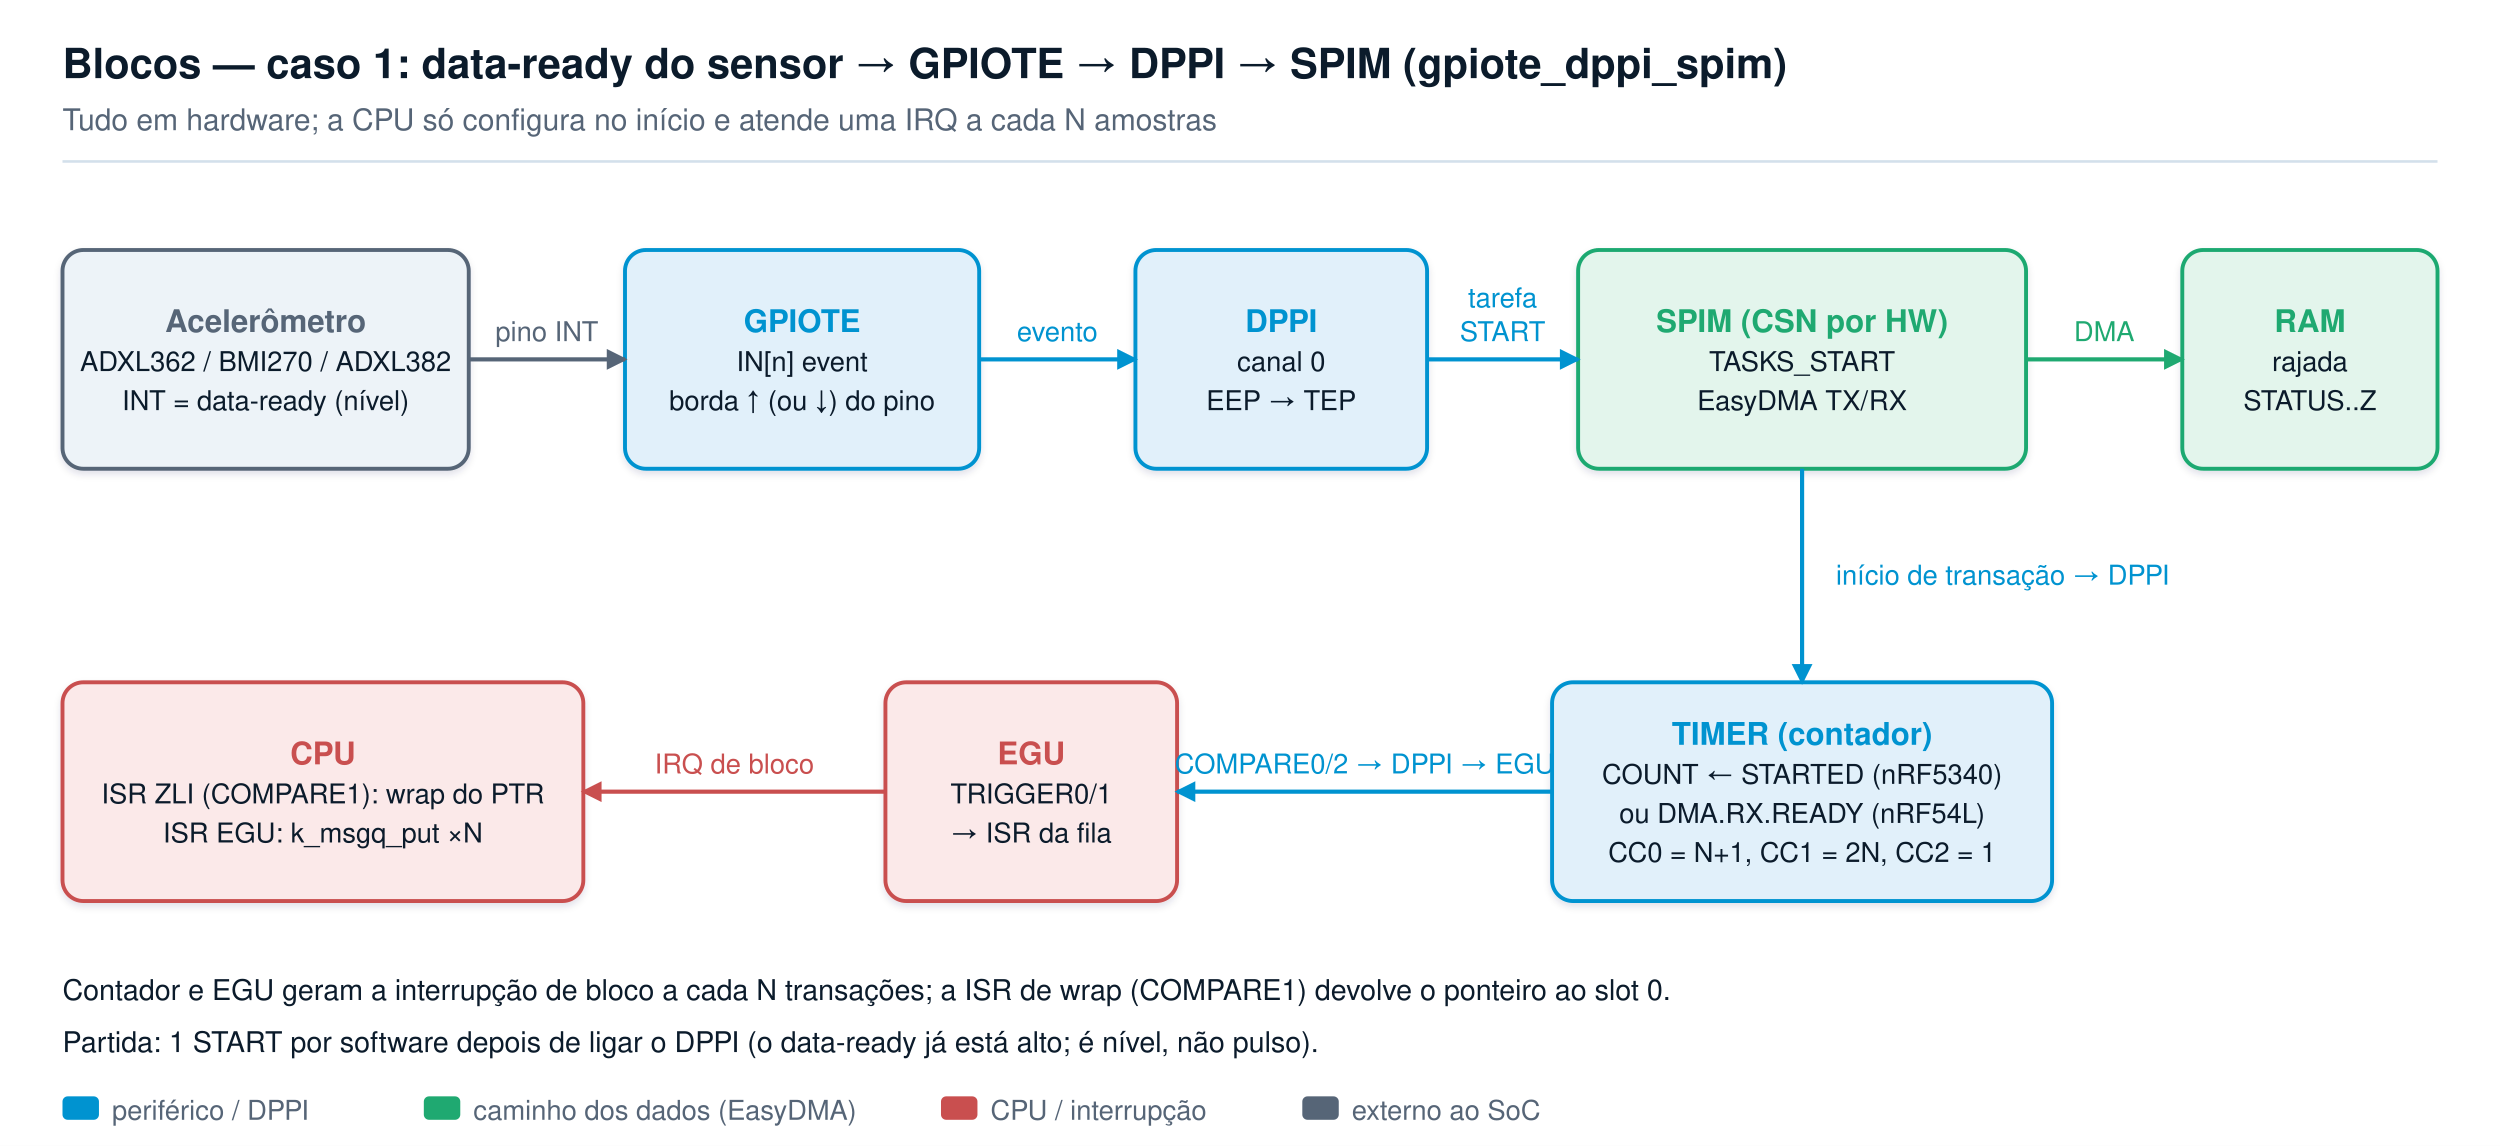
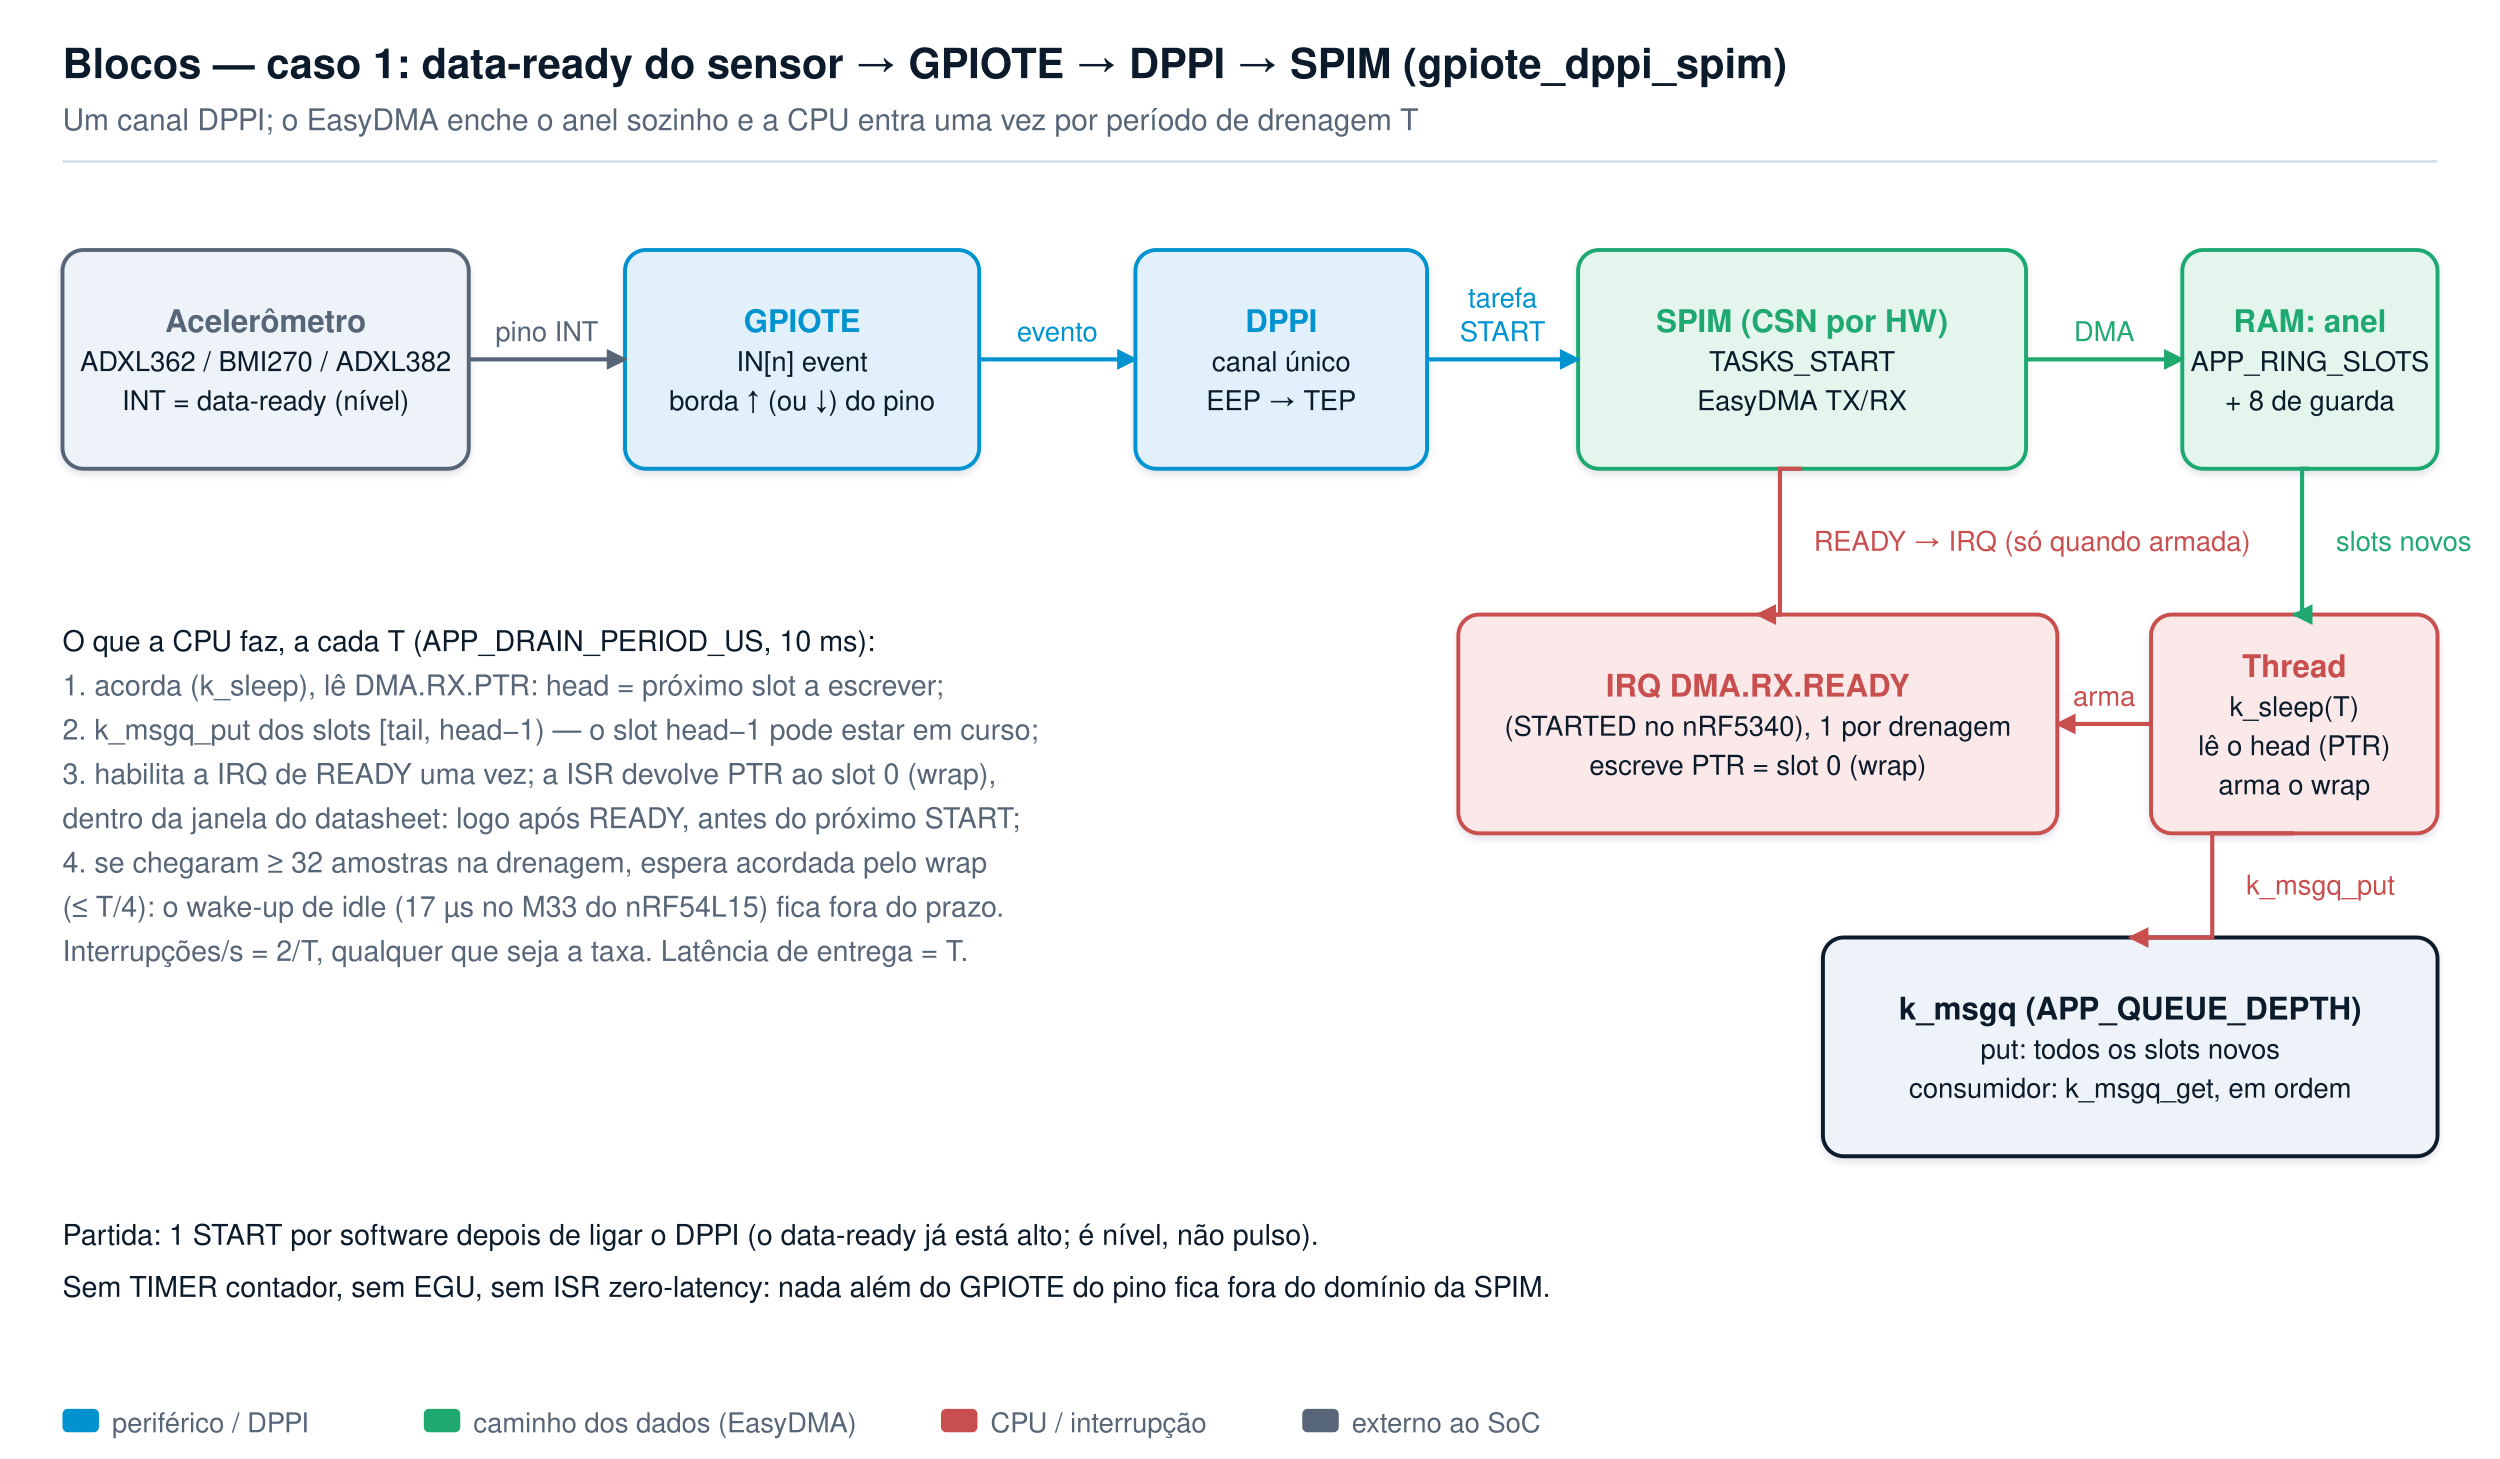
- <svg xmlns="http://www.w3.org/2000/svg" width="960" height="440" viewBox="0 0 960 440">
+ <svg xmlns="http://www.w3.org/2000/svg" width="960" height="560" viewBox="0 0 960 560">
  <defs>
    <marker id="arr" markerWidth="9" markerHeight="9" refX="7" refY="4.5" orient="auto" markerUnits="userSpaceOnUse">
      <path d="M0,0.5 L8,4.5 L0,8.5 z" fill="#566577" />
    </marker>
    <marker id="arr-blue" markerWidth="9" markerHeight="9" refX="7" refY="4.5" orient="auto" markerUnits="userSpaceOnUse">
      <path d="M0,0.5 L8,4.5 L0,8.5 z" fill="#0093D0" />
    </marker>
    <marker id="arr-green" markerWidth="9" markerHeight="9" refX="7" refY="4.5" orient="auto" markerUnits="userSpaceOnUse">
      <path d="M0,0.5 L8,4.5 L0,8.5 z" fill="#1FA971" />
    </marker>
    <marker id="arr-red" markerWidth="9" markerHeight="9" refX="7" refY="4.5" orient="auto" markerUnits="userSpaceOnUse">
      <path d="M0,0.5 L8,4.5 L0,8.5 z" fill="#C94F4F" />
    </marker>
    <filter id="shadow" x="-5%" y="-5%" width="110%" height="120%">
      <feDropShadow dx="0" dy="1.5" stdDeviation="1.5" flood-color="#00224E" flood-opacity="0.12" />
    </filter>
    <pattern id="hatch" width="6" height="6" patternUnits="userSpaceOnUse" patternTransform="rotate(45)">
      <line x1="0" y1="0" x2="0" y2="6" stroke="#D3E0EB" stroke-width="2" />
    </pattern>
  </defs>
  <rect width="100%" height="100%" fill="white" />
  <text x="24" y="30" fill="#0B1B2B" font-family="Segoe UI, Helvetica Neue, Helvetica, Arial, sans-serif" font-size="16" font-weight="600">Blocos — caso 1: data-ready do sensor → GPIOTE → DPPI → SPIM (gpiote_dppi_spim)</text>
-   <text x="24" y="50" fill="#566577" font-family="Segoe UI, Helvetica Neue, Helvetica, Arial, sans-serif" font-size="11.5">Tudo em hardware; a CPU só configura no início e atende uma IRQ a cada N amostras</text>
+   <text x="24" y="50" fill="#566577" font-family="Segoe UI, Helvetica Neue, Helvetica, Arial, sans-serif" font-size="11.5">Um canal DPPI; o EasyDMA enche o anel sozinho e a CPU entra uma vez por período de drenagem T</text>
  <line x1="24" y1="62" x2="936" y2="62" stroke="#D3E0EB" stroke-width="1" />
  <rect x="24" y="96" width="156" height="84" rx="8" fill="#EDF3F8" stroke="#566577" stroke-width="1.5" filter="url(#shadow)" />
  <text x="102.0" y="127.5" text-anchor="middle" fill="#566577" font-family="Segoe UI, Helvetica Neue, Helvetica, Arial, sans-serif" font-size="12" font-weight="600">Acelerômetro</text>
  <text x="102.0" y="142.5" text-anchor="middle" fill="#0B1B2B" font-family="Segoe UI, Helvetica Neue, Helvetica, Arial, sans-serif" font-size="10.5">ADXL362 / BMI270 / ADXL382</text>
  <text x="102.0" y="157.5" text-anchor="middle" fill="#0B1B2B" font-family="Segoe UI, Helvetica Neue, Helvetica, Arial, sans-serif" font-size="10.5">INT = data-ready (nível)</text>
  <rect x="240" y="96" width="136" height="84" rx="8" fill="#E1F0FA" stroke="#0093D0" stroke-width="1.5" filter="url(#shadow)" />
  <text x="308.0" y="127.5" text-anchor="middle" fill="#0093D0" font-family="Segoe UI, Helvetica Neue, Helvetica, Arial, sans-serif" font-size="12" font-weight="600">GPIOTE</text>
  <text x="308.0" y="142.5" text-anchor="middle" fill="#0B1B2B" font-family="Segoe UI, Helvetica Neue, Helvetica, Arial, sans-serif" font-size="10.5">IN[n] event</text>
  <text x="308.0" y="157.5" text-anchor="middle" fill="#0B1B2B" font-family="Segoe UI, Helvetica Neue, Helvetica, Arial, sans-serif" font-size="10.5">borda ↑ (ou ↓) do pino</text>
  <rect x="436" y="96" width="112" height="84" rx="8" fill="#E1F0FA" stroke="#0093D0" stroke-width="1.5" filter="url(#shadow)" />
  <text x="492.0" y="127.5" text-anchor="middle" fill="#0093D0" font-family="Segoe UI, Helvetica Neue, Helvetica, Arial, sans-serif" font-size="12" font-weight="600">DPPI</text>
-   <text x="492.0" y="142.5" text-anchor="middle" fill="#0B1B2B" font-family="Segoe UI, Helvetica Neue, Helvetica, Arial, sans-serif" font-size="10.5">canal 0</text>
+   <text x="492.0" y="142.5" text-anchor="middle" fill="#0B1B2B" font-family="Segoe UI, Helvetica Neue, Helvetica, Arial, sans-serif" font-size="10.5">canal único</text>
  <text x="492.0" y="157.5" text-anchor="middle" fill="#0B1B2B" font-family="Segoe UI, Helvetica Neue, Helvetica, Arial, sans-serif" font-size="10.5">EEP → TEP</text>
  <rect x="606" y="96" width="172" height="84" rx="8" fill="#E3F5EC" stroke="#1FA971" stroke-width="1.5" filter="url(#shadow)" />
  <text x="692.0" y="127.5" text-anchor="middle" fill="#1FA971" font-family="Segoe UI, Helvetica Neue, Helvetica, Arial, sans-serif" font-size="12" font-weight="600">SPIM (CSN por HW)</text>
  <text x="692.0" y="142.5" text-anchor="middle" fill="#0B1B2B" font-family="Segoe UI, Helvetica Neue, Helvetica, Arial, sans-serif" font-size="10.5">TASKS_START</text>
  <text x="692.0" y="157.5" text-anchor="middle" fill="#0B1B2B" font-family="Segoe UI, Helvetica Neue, Helvetica, Arial, sans-serif" font-size="10.5">EasyDMA TX/RX</text>
  <rect x="838" y="96" width="98" height="84" rx="8" fill="#E3F5EC" stroke="#1FA971" stroke-width="1.5" filter="url(#shadow)" />
-   <text x="887.0" y="127.5" text-anchor="middle" fill="#1FA971" font-family="Segoe UI, Helvetica Neue, Helvetica, Arial, sans-serif" font-size="12" font-weight="600">RAM</text>
-   <text x="887.0" y="142.5" text-anchor="middle" fill="#0B1B2B" font-family="Segoe UI, Helvetica Neue, Helvetica, Arial, sans-serif" font-size="10.5">rajada</text>
-   <text x="887.0" y="157.5" text-anchor="middle" fill="#0B1B2B" font-family="Segoe UI, Helvetica Neue, Helvetica, Arial, sans-serif" font-size="10.5">STATUS..Z</text>
-   <rect x="596" y="262" width="192" height="84" rx="8" fill="#E1F0FA" stroke="#0093D0" stroke-width="1.5" filter="url(#shadow)" />
-   <text x="692.0" y="286.0" text-anchor="middle" fill="#0093D0" font-family="Segoe UI, Helvetica Neue, Helvetica, Arial, sans-serif" font-size="12" font-weight="600">TIMER (contador)</text>
-   <text x="692.0" y="301.0" text-anchor="middle" fill="#0B1B2B" font-family="Segoe UI, Helvetica Neue, Helvetica, Arial, sans-serif" font-size="10.5">COUNT ← STARTED (nRF5340)</text>
-   <text x="692.0" y="316.0" text-anchor="middle" fill="#0B1B2B" font-family="Segoe UI, Helvetica Neue, Helvetica, Arial, sans-serif" font-size="10.5">ou DMA.RX.READY (nRF54L)</text>
-   <text x="692.0" y="331.0" text-anchor="middle" fill="#0B1B2B" font-family="Segoe UI, Helvetica Neue, Helvetica, Arial, sans-serif" font-size="10.5">CC0 = N+1, CC1 = 2N, CC2 = 1</text>
-   <rect x="340" y="262" width="112" height="84" rx="8" fill="#FBE9E9" stroke="#C94F4F" stroke-width="1.5" filter="url(#shadow)" />
-   <text x="396.0" y="293.5" text-anchor="middle" fill="#C94F4F" font-family="Segoe UI, Helvetica Neue, Helvetica, Arial, sans-serif" font-size="12" font-weight="600">EGU</text>
-   <text x="396.0" y="308.5" text-anchor="middle" fill="#0B1B2B" font-family="Segoe UI, Helvetica Neue, Helvetica, Arial, sans-serif" font-size="10.5">TRIGGER0/1</text>
-   <text x="396.0" y="323.5" text-anchor="middle" fill="#0B1B2B" font-family="Segoe UI, Helvetica Neue, Helvetica, Arial, sans-serif" font-size="10.5">→ ISR da fila</text>
-   <rect x="24" y="262" width="200" height="84" rx="8" fill="#FBE9E9" stroke="#C94F4F" stroke-width="1.5" filter="url(#shadow)" />
-   <text x="124.0" y="293.5" text-anchor="middle" fill="#C94F4F" font-family="Segoe UI, Helvetica Neue, Helvetica, Arial, sans-serif" font-size="12" font-weight="600">CPU</text>
-   <text x="124.0" y="308.5" text-anchor="middle" fill="#0B1B2B" font-family="Segoe UI, Helvetica Neue, Helvetica, Arial, sans-serif" font-size="10.5">ISR ZLI (COMPARE1): wrap do PTR</text>
-   <text x="124.0" y="323.5" text-anchor="middle" fill="#0B1B2B" font-family="Segoe UI, Helvetica Neue, Helvetica, Arial, sans-serif" font-size="10.5">ISR EGU: k_msgq_put ×N</text>
+   <text x="887.0" y="127.5" text-anchor="middle" fill="#1FA971" font-family="Segoe UI, Helvetica Neue, Helvetica, Arial, sans-serif" font-size="12" font-weight="600">RAM: anel</text>
+   <text x="887.0" y="142.5" text-anchor="middle" fill="#0B1B2B" font-family="Segoe UI, Helvetica Neue, Helvetica, Arial, sans-serif" font-size="10.5">APP_RING_SLOTS</text>
+   <text x="887.0" y="157.5" text-anchor="middle" fill="#0B1B2B" font-family="Segoe UI, Helvetica Neue, Helvetica, Arial, sans-serif" font-size="10.5">+ 8 de guarda</text>
+   <rect x="560" y="236" width="230" height="84" rx="8" fill="#FBE9E9" stroke="#C94F4F" stroke-width="1.5" filter="url(#shadow)" />
+   <text x="675.0" y="267.5" text-anchor="middle" fill="#C94F4F" font-family="Segoe UI, Helvetica Neue, Helvetica, Arial, sans-serif" font-size="12" font-weight="600">IRQ DMA.RX.READY</text>
+   <text x="675.0" y="282.5" text-anchor="middle" fill="#0B1B2B" font-family="Segoe UI, Helvetica Neue, Helvetica, Arial, sans-serif" font-size="10.5">(STARTED no nRF5340), 1 por drenagem</text>
+   <text x="675.0" y="297.5" text-anchor="middle" fill="#0B1B2B" font-family="Segoe UI, Helvetica Neue, Helvetica, Arial, sans-serif" font-size="10.5">escreve PTR = slot 0 (wrap)</text>
+   <rect x="826" y="236" width="110" height="84" rx="8" fill="#FBE9E9" stroke="#C94F4F" stroke-width="1.5" filter="url(#shadow)" />
+   <text x="881.0" y="260.0" text-anchor="middle" fill="#C94F4F" font-family="Segoe UI, Helvetica Neue, Helvetica, Arial, sans-serif" font-size="12" font-weight="600">Thread</text>
+   <text x="881.0" y="275.0" text-anchor="middle" fill="#0B1B2B" font-family="Segoe UI, Helvetica Neue, Helvetica, Arial, sans-serif" font-size="10.5">k_sleep(T)</text>
+   <text x="881.0" y="290.0" text-anchor="middle" fill="#0B1B2B" font-family="Segoe UI, Helvetica Neue, Helvetica, Arial, sans-serif" font-size="10.5">lê o head (PTR)</text>
+   <text x="881.0" y="305.0" text-anchor="middle" fill="#0B1B2B" font-family="Segoe UI, Helvetica Neue, Helvetica, Arial, sans-serif" font-size="10.5">arma o wrap</text>
+   <rect x="700" y="360" width="236" height="84" rx="8" fill="#EDF3F8" stroke="#0B1B2B" stroke-width="1.5" filter="url(#shadow)" />
+   <text x="818.0" y="391.5" text-anchor="middle" fill="#0B1B2B" font-family="Segoe UI, Helvetica Neue, Helvetica, Arial, sans-serif" font-size="12" font-weight="600">k_msgq (APP_QUEUE_DEPTH)</text>
+   <text x="818.0" y="406.5" text-anchor="middle" fill="#0B1B2B" font-family="Segoe UI, Helvetica Neue, Helvetica, Arial, sans-serif" font-size="10.5">put: todos os slots novos</text>
+   <text x="818.0" y="421.5" text-anchor="middle" fill="#0B1B2B" font-family="Segoe UI, Helvetica Neue, Helvetica, Arial, sans-serif" font-size="10.5">consumidor: k_msgq_get, em ordem</text>
+   <path d="M778,138.0 L838,138.0" fill="none" stroke="#1FA971" stroke-width="1.6" marker-end="url(#arr-green)" />
+   <text x="808.0" y="131.0" text-anchor="middle" fill="#1FA971" font-family="Segoe UI, Helvetica Neue, Helvetica, Arial, sans-serif" font-size="10.5">DMA</text>
+   <path d="M692.0,180 H683.5 V236 H675.0" fill="none" stroke="#C94F4F" stroke-width="1.6" marker-end="url(#arr-red)" />
+   <rect x="691.5" y="199.0" width="199" height="16" rx="3" fill="white" opacity="0.9" />
+   <text x="696.5" y="211.5" fill="#C94F4F" font-family="Segoe UI, Helvetica Neue, Helvetica, Arial, sans-serif" font-size="10.5">READY → IRQ (só quando armada)</text>
+   <path d="M887.0,180 H884.0 V236 H881.0" fill="none" stroke="#1FA971" stroke-width="1.6" marker-end="url(#arr-green)" />
+   <rect x="892.0" y="199.0" width="79" height="16" rx="3" fill="white" opacity="0.9" />
+   <text x="897.0" y="211.5" fill="#1FA971" font-family="Segoe UI, Helvetica Neue, Helvetica, Arial, sans-serif" font-size="10.5">slots novos</text>
+   <path d="M826,278.0 L790,278.0" fill="none" stroke="#C94F4F" stroke-width="1.6" marker-end="url(#arr-red)" />
+   <text x="808.0" y="271.0" text-anchor="middle" fill="#C94F4F" font-family="Segoe UI, Helvetica Neue, Helvetica, Arial, sans-serif" font-size="10.5">arma</text>
+   <path d="M881.0,320 H849.5 V360 H818.0" fill="none" stroke="#C94F4F" stroke-width="1.6" marker-end="url(#arr-red)" />
+   <rect x="857.5" y="331.0" width="73" height="16" rx="3" fill="white" opacity="0.9" />
+   <text x="862.5" y="343.5" fill="#C94F4F" font-family="Segoe UI, Helvetica Neue, Helvetica, Arial, sans-serif" font-size="10.5">k_msgq_put</text>
  <path d="M180,138.0 L240,138.0" fill="none" stroke="#566577" stroke-width="1.6" marker-end="url(#arr)" />
  <text x="210.0" y="131.0" text-anchor="middle" fill="#566577" font-family="Segoe UI, Helvetica Neue, Helvetica, Arial, sans-serif" font-size="10.5">pino INT</text>
  <path d="M376,138.0 L436,138.0" fill="none" stroke="#0093D0" stroke-width="1.6" marker-end="url(#arr-blue)" />
  <text x="406.0" y="131.0" text-anchor="middle" fill="#0093D0" font-family="Segoe UI, Helvetica Neue, Helvetica, Arial, sans-serif" font-size="10.5">evento</text>
  <path d="M548,138.0 L606,138.0" fill="none" stroke="#0093D0" stroke-width="1.6" marker-end="url(#arr-blue)" />
  <text x="577.0" y="118.0" text-anchor="middle" fill="#0093D0" font-family="Segoe UI, Helvetica Neue, Helvetica, Arial, sans-serif" font-size="10.5">tarefa</text>
  <text x="577.0" y="131.0" text-anchor="middle" fill="#0093D0" font-family="Segoe UI, Helvetica Neue, Helvetica, Arial, sans-serif" font-size="10.5">START</text>
-   <path d="M778,138.0 L838,138.0" fill="none" stroke="#1FA971" stroke-width="1.6" marker-end="url(#arr-green)" />
-   <text x="808.0" y="131.0" text-anchor="middle" fill="#1FA971" font-family="Segoe UI, Helvetica Neue, Helvetica, Arial, sans-serif" font-size="10.5">DMA</text>
-   <path d="M692.0,180 L692.0,262" fill="none" stroke="#0093D0" stroke-width="1.6" marker-end="url(#arr-blue)" />
-   <rect x="700.0" y="212.0" width="174" height="16" rx="3" fill="white" opacity="0.9" />
-   <text x="705.0" y="224.5" fill="#0093D0" font-family="Segoe UI, Helvetica Neue, Helvetica, Arial, sans-serif" font-size="10.5">início de transação → DPPI</text>
-   <path d="M596,304.0 L452,304.0" fill="none" stroke="#0093D0" stroke-width="1.6" marker-end="url(#arr-blue)" />
-   <text x="524.0" y="297.0" text-anchor="middle" fill="#0093D0" font-family="Segoe UI, Helvetica Neue, Helvetica, Arial, sans-serif" font-size="10.5">COMPARE0/2 → DPPI → EGU</text>
-   <path d="M340,304.0 L224,304.0" fill="none" stroke="#C94F4F" stroke-width="1.6" marker-end="url(#arr-red)" />
-   <text x="282.0" y="297.0" text-anchor="middle" fill="#C94F4F" font-family="Segoe UI, Helvetica Neue, Helvetica, Arial, sans-serif" font-size="10.5">IRQ de bloco</text>
-   <text x="24" y="384" fill="#0B1B2B" font-family="Segoe UI, Helvetica Neue, Helvetica, Arial, sans-serif" font-size="11">Contador e EGU geram a interrupção de bloco a cada N transações; a ISR de wrap (COMPARE1) devolve o ponteiro ao slot 0.</text>
-   <text x="24" y="404" fill="#0B1B2B" font-family="Segoe UI, Helvetica Neue, Helvetica, Arial, sans-serif" font-size="11">Partida: 1 START por software depois de ligar o DPPI (o data-ready já está alto; é nível, não pulso).</text>
-   <rect x="24" y="421" width="14" height="9" rx="2" fill="#0093D0" />
-   <text x="43" y="430" fill="#566577" font-family="Segoe UI, Helvetica Neue, Helvetica, Arial, sans-serif" font-size="10.5">periférico / DPPI</text>
-   <rect x="162.745" y="421" width="14" height="9" rx="2" fill="#1FA971" />
-   <text x="181.745" y="430" fill="#566577" font-family="Segoe UI, Helvetica Neue, Helvetica, Arial, sans-serif" font-size="10.5">caminho dos dados (EasyDMA)</text>
-   <rect x="361.34" y="421" width="14" height="9" rx="2" fill="#C94F4F" />
-   <text x="380.34" y="430" fill="#566577" font-family="Segoe UI, Helvetica Neue, Helvetica, Arial, sans-serif" font-size="10.5">CPU / interrupção</text>
-   <rect x="500.085" y="421" width="14" height="9" rx="2" fill="#566577" />
-   <text x="519.085" y="430" fill="#566577" font-family="Segoe UI, Helvetica Neue, Helvetica, Arial, sans-serif" font-size="10.5">externo ao SoC</text>
+   <text x="24" y="250" fill="#0B1B2B" font-family="Segoe UI, Helvetica Neue, Helvetica, Arial, sans-serif" font-size="11">O que a CPU faz, a cada T (APP_DRAIN_PERIOD_US, 10 ms):</text>
+   <text x="24" y="267" fill="#566577" font-family="Segoe UI, Helvetica Neue, Helvetica, Arial, sans-serif" font-size="11">1. acorda (k_sleep), lê DMA.RX.PTR: head = próximo slot a escrever;</text>
+   <text x="24" y="284" fill="#566577" font-family="Segoe UI, Helvetica Neue, Helvetica, Arial, sans-serif" font-size="11">2. k_msgq_put dos slots [tail, head−1) — o slot head−1 pode estar em curso;</text>
+   <text x="24" y="301" fill="#566577" font-family="Segoe UI, Helvetica Neue, Helvetica, Arial, sans-serif" font-size="11">3. habilita a IRQ de READY uma vez; a ISR devolve PTR ao slot 0 (wrap),</text>
+   <text x="24" y="318" fill="#566577" font-family="Segoe UI, Helvetica Neue, Helvetica, Arial, sans-serif" font-size="11">   dentro da janela do datasheet: logo após READY, antes do próximo START;</text>
+   <text x="24" y="335" fill="#566577" font-family="Segoe UI, Helvetica Neue, Helvetica, Arial, sans-serif" font-size="11">4. se chegaram ≥ 32 amostras na drenagem, espera acordada pelo wrap</text>
+   <text x="24" y="352" fill="#566577" font-family="Segoe UI, Helvetica Neue, Helvetica, Arial, sans-serif" font-size="11">   (≤ T/4): o wake-up de idle (17 µs no M33 do nRF54L15) fica fora do prazo.</text>
+   <text x="24" y="369" fill="#566577" font-family="Segoe UI, Helvetica Neue, Helvetica, Arial, sans-serif" font-size="11">Interrupções/s = 2/T, qualquer que seja a taxa. Latência de entrega = T.</text>
+   <text x="24" y="478" fill="#0B1B2B" font-family="Segoe UI, Helvetica Neue, Helvetica, Arial, sans-serif" font-size="11">Partida: 1 START por software depois de ligar o DPPI (o data-ready já está alto; é nível, não pulso).</text>
+   <text x="24" y="498" fill="#0B1B2B" font-family="Segoe UI, Helvetica Neue, Helvetica, Arial, sans-serif" font-size="11">Sem TIMER contador, sem EGU, sem ISR zero-latency: nada além do GPIOTE do pino fica fora do domínio da SPIM.</text>
+   <rect x="24" y="541" width="14" height="9" rx="2" fill="#0093D0" />
+   <text x="43" y="550" fill="#566577" font-family="Segoe UI, Helvetica Neue, Helvetica, Arial, sans-serif" font-size="10.5">periférico / DPPI</text>
+   <rect x="162.745" y="541" width="14" height="9" rx="2" fill="#1FA971" />
+   <text x="181.745" y="550" fill="#566577" font-family="Segoe UI, Helvetica Neue, Helvetica, Arial, sans-serif" font-size="10.5">caminho dos dados (EasyDMA)</text>
+   <rect x="361.34" y="541" width="14" height="9" rx="2" fill="#C94F4F" />
+   <text x="380.34" y="550" fill="#566577" font-family="Segoe UI, Helvetica Neue, Helvetica, Arial, sans-serif" font-size="10.5">CPU / interrupção</text>
+   <rect x="500.085" y="541" width="14" height="9" rx="2" fill="#566577" />
+   <text x="519.085" y="550" fill="#566577" font-family="Segoe UI, Helvetica Neue, Helvetica, Arial, sans-serif" font-size="10.5">externo ao SoC</text>
</svg>
